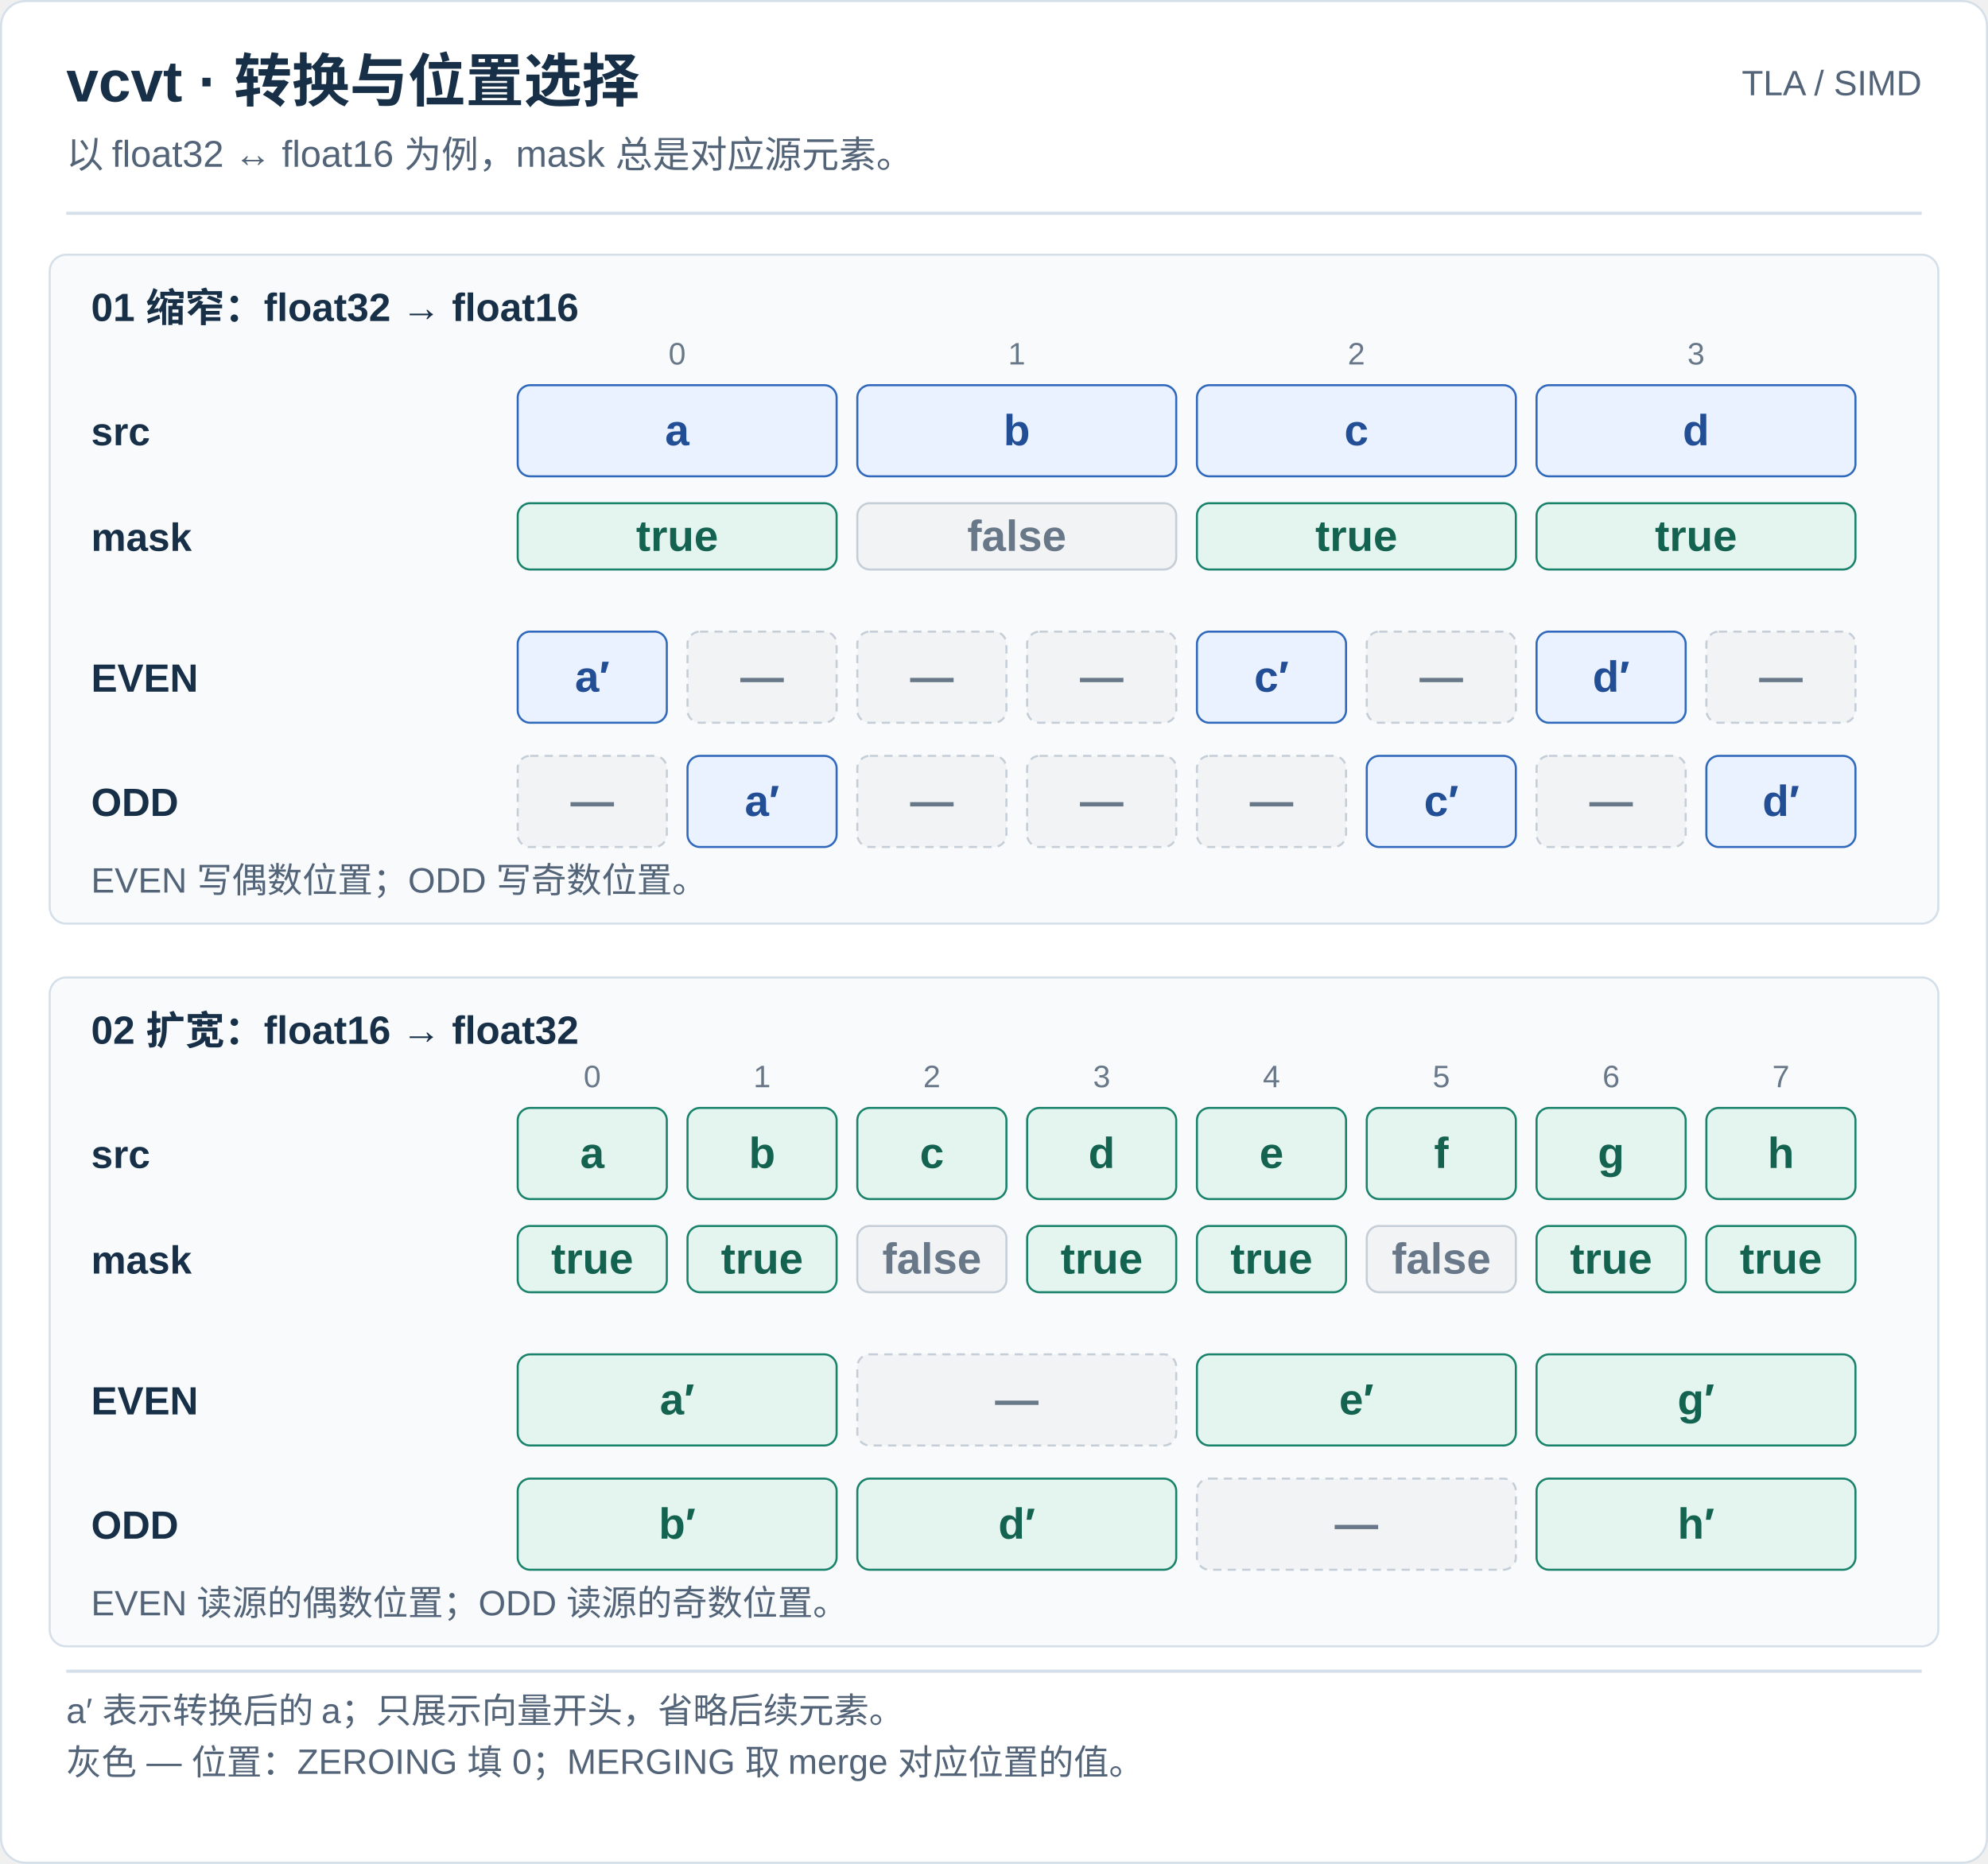
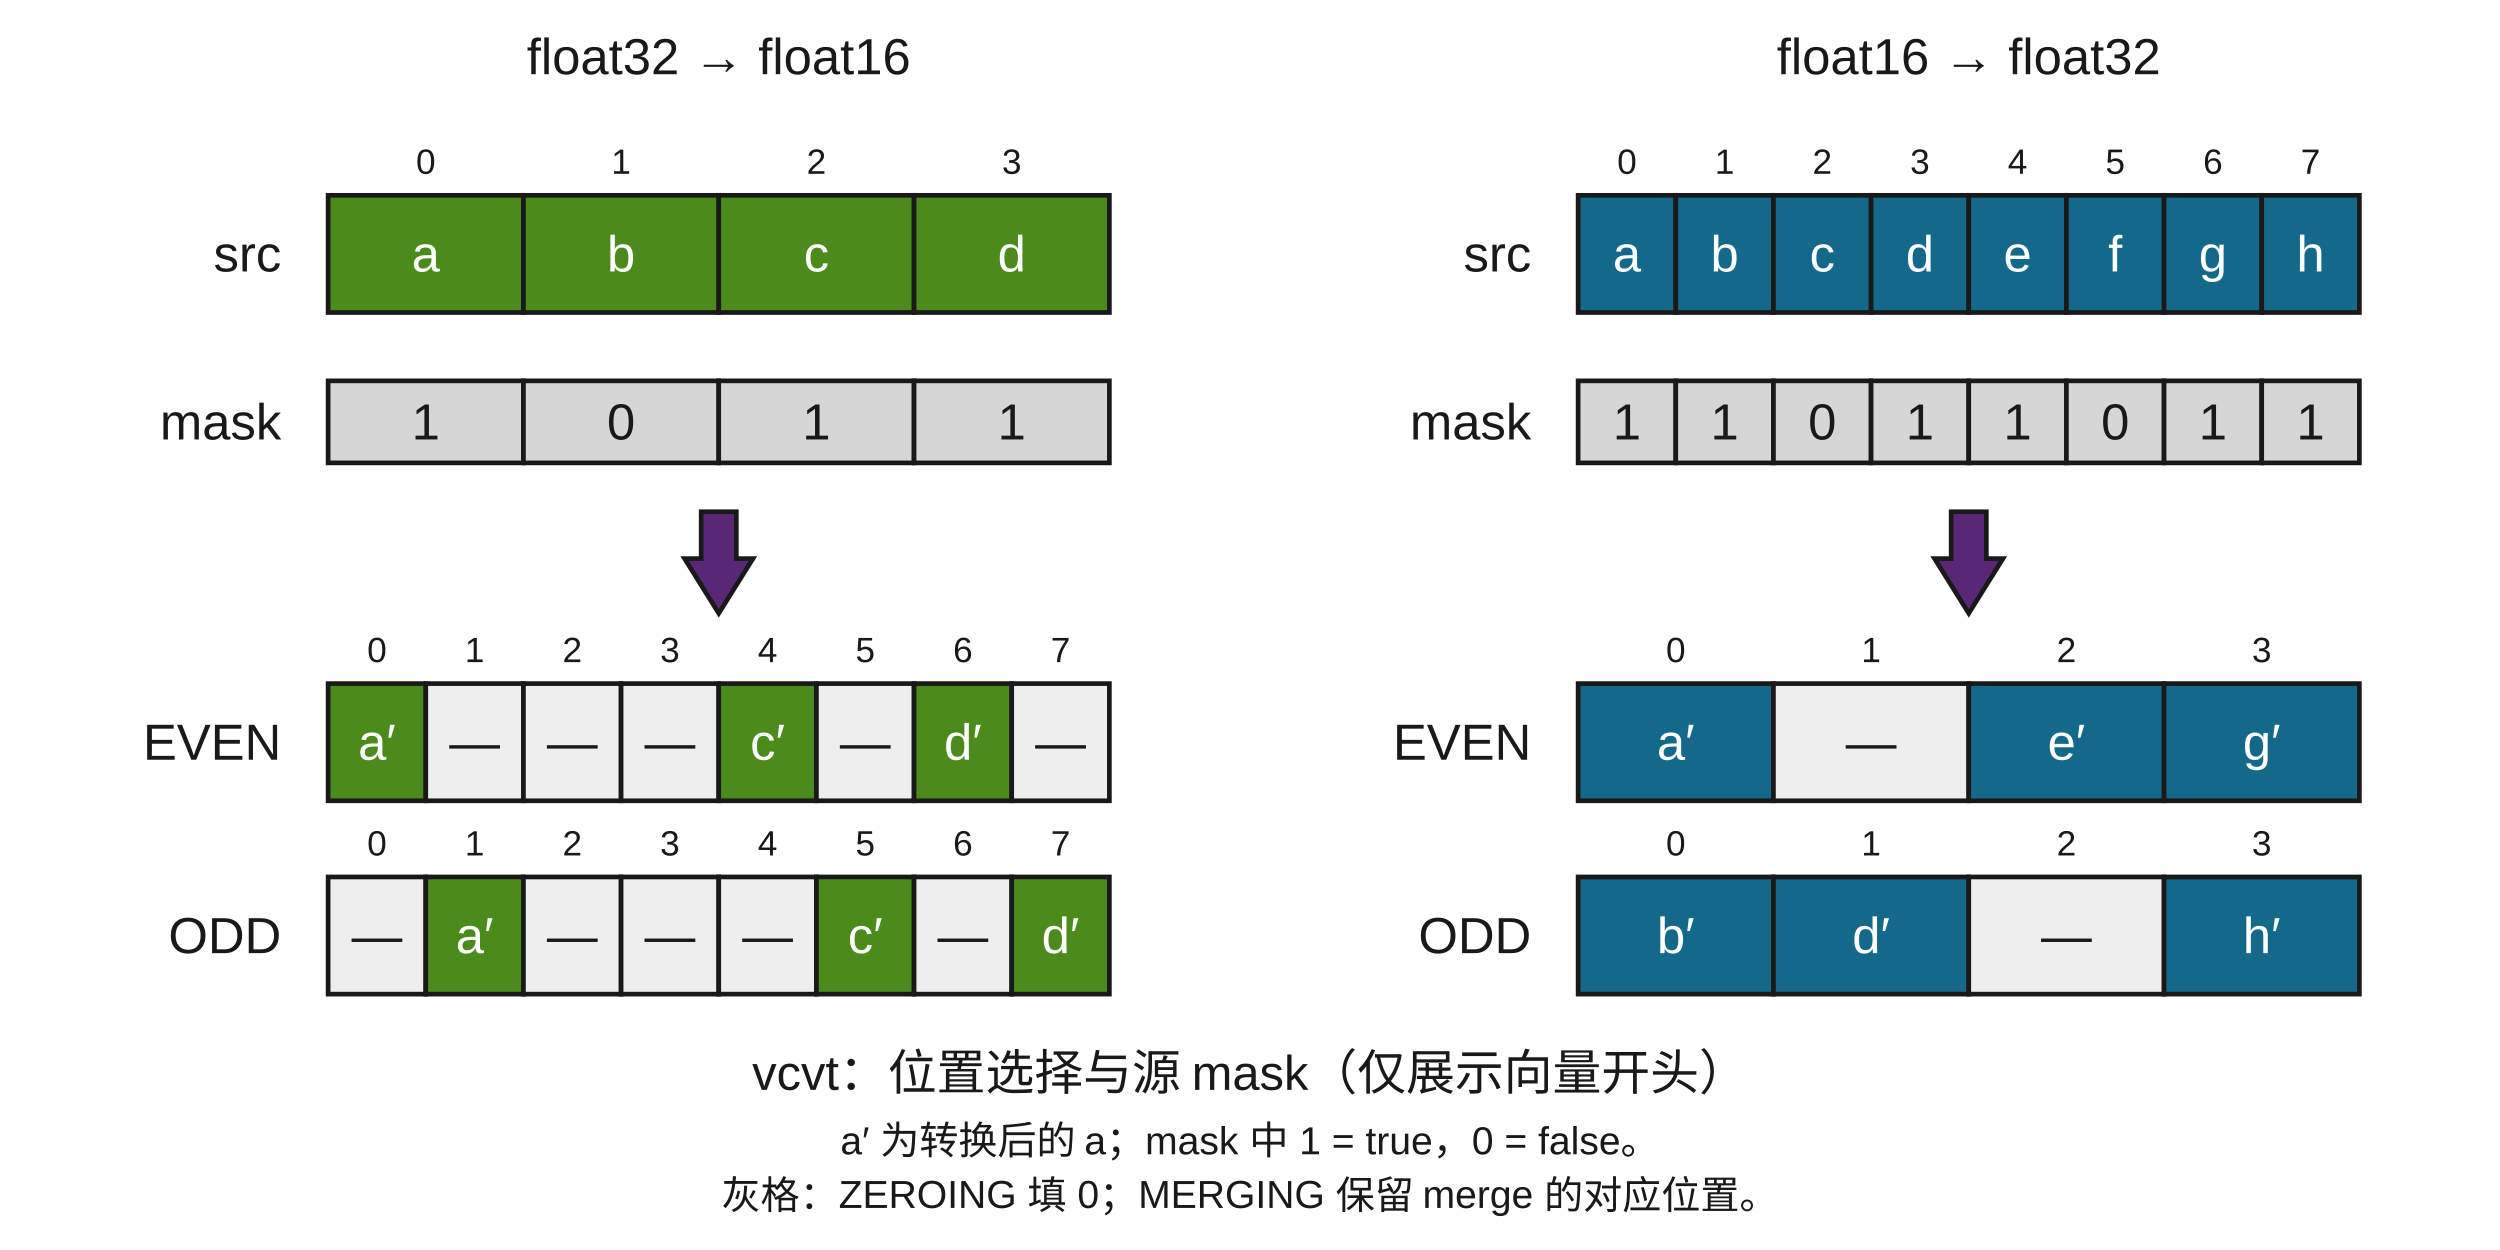
- <svg xmlns="http://www.w3.org/2000/svg" width="960" height="900" viewBox="0 0 960 900" role="img" aria-labelledby="title desc">
-   <defs>
-     <marker id="arrow" viewBox="0 0 10 10" refX="8.5" refY="5" markerWidth="6" markerHeight="6" orient="auto-start-reverse">
-       <path d="M 0 0 L 10 5 L 0 10 Z" fill="#8292A4" />
-     </marker>
-   </defs>
+ <svg xmlns="http://www.w3.org/2000/svg" width="1280" height="640" viewBox="0 0 1280 640" role="img" aria-labelledby="title desc">
  <style>
-     text { font-family: Arial, "Hiragino Sans GB", "Microsoft YaHei", "Noto Sans CJK SC", sans-serif; fill: #183047; }
-     .title { font-size: 28px; font-weight: 700; }
-     .subtitle { font-size: 18px; fill: #536478; }
-     .label { font-size: 19px; font-weight: 600; }
-     .small { font-size: 17px; fill: #536478; }
-     .index { font-size: 15px; fill: #697889; }
-     .cell { font-size: 21px; font-weight: 600; }
+     text { font-family: Arial, "Hiragino Sans GB", "Microsoft YaHei", "Noto Sans CJK SC", sans-serif; fill: #191919; font-size: 26px; }
+     .value { fill: #FFFFFF; }
+     .note { font-size: 20px; }
+     .index { font-size: 18px; }
+     .caption { font-size: 25px; }
  </style>
-   <rect x="0.5" y="0.5" width="959" height="899" rx="12" fill="#FFFFFF" stroke="#D5DFE9" />
-   <text x="32" y="49" class="title">vcvt · 转换与位置选择</text>
-   <text x="928" y="46" class="small" text-anchor="end">TLA / SIMD</text>
-   <text x="32" y="81" class="subtitle">以 float32 ↔ float16 为例，mask 总是对应源元素。</text>
-   <line x1="32" y1="103" x2="928" y2="103" stroke="#D5DFE9" stroke-width="1.5" />
-   <rect x="24" y="123" width="912" height="323" rx="8" fill="#F8FAFC" stroke="#D5DFE9" />
-   <text x="44" y="155" class="label">01  缩窄：float32 → float16</text>
-   <rect x="24" y="472" width="912" height="323" rx="8" fill="#F8FAFC" stroke="#D5DFE9" />
-   <text x="44" y="504" class="label">02  扩宽：float16 → float32</text>
-   <text x="44" y="215.0" class="label">src</text>
-   <rect x="250" y="186" width="154" height="44" rx="6" fill="#EAF1FF" stroke="#3068BC" />
-   <text x="327.0" y="215.0" class="cell" text-anchor="middle" style="fill:#214E94">a</text>
-   <text x="327.0" y="176" class="index" text-anchor="middle">0</text>
-   <rect x="414" y="186" width="154" height="44" rx="6" fill="#EAF1FF" stroke="#3068BC" />
-   <text x="491.0" y="215.0" class="cell" text-anchor="middle" style="fill:#214E94">b</text>
-   <text x="491.0" y="176" class="index" text-anchor="middle">1</text>
-   <rect x="578" y="186" width="154" height="44" rx="6" fill="#EAF1FF" stroke="#3068BC" />
-   <text x="655.0" y="215.0" class="cell" text-anchor="middle" style="fill:#214E94">c</text>
-   <text x="655.0" y="176" class="index" text-anchor="middle">2</text>
-   <rect x="742" y="186" width="154" height="44" rx="6" fill="#EAF1FF" stroke="#3068BC" />
-   <text x="819.0" y="215.0" class="cell" text-anchor="middle" style="fill:#214E94">d</text>
-   <text x="819.0" y="176" class="index" text-anchor="middle">3</text>
-   <text x="44" y="266.0" class="label">mask</text>
-   <rect x="250" y="243" width="154" height="32" rx="6" fill="#E4F4EE" stroke="#19826B" />
-   <text x="327.0" y="266.0" class="cell" text-anchor="middle" style="fill:#146350">true</text>
-   <rect x="414" y="243" width="154" height="32" rx="6" fill="#F1F3F5" stroke="#C5CED7" />
-   <text x="491.0" y="266.0" class="cell" text-anchor="middle" style="fill:#697889">false</text>
-   <rect x="578" y="243" width="154" height="32" rx="6" fill="#E4F4EE" stroke="#19826B" />
-   <text x="655.0" y="266.0" class="cell" text-anchor="middle" style="fill:#146350">true</text>
-   <rect x="742" y="243" width="154" height="32" rx="6" fill="#E4F4EE" stroke="#19826B" />
-   <text x="819.0" y="266.0" class="cell" text-anchor="middle" style="fill:#146350">true</text>
-   <text x="44" y="334.0" class="label">EVEN</text>
-   <rect x="250" y="305" width="72" height="44" rx="6" fill="#EAF1FF" stroke="#3068BC" />
-   <text x="286.0" y="334.0" class="cell" text-anchor="middle" style="fill:#214E94">a′</text>
-   <rect x="332" y="305" width="72" height="44" rx="6" fill="#F1F3F5" stroke="#C5CED7" stroke-dasharray="4 3" />
-   <text x="368.0" y="334.0" class="cell" text-anchor="middle" style="fill:#697889">—</text>
-   <rect x="414" y="305" width="72" height="44" rx="6" fill="#F1F3F5" stroke="#C5CED7" stroke-dasharray="4 3" />
-   <text x="450.0" y="334.0" class="cell" text-anchor="middle" style="fill:#697889">—</text>
-   <rect x="496" y="305" width="72" height="44" rx="6" fill="#F1F3F5" stroke="#C5CED7" stroke-dasharray="4 3" />
-   <text x="532.0" y="334.0" class="cell" text-anchor="middle" style="fill:#697889">—</text>
-   <rect x="578" y="305" width="72" height="44" rx="6" fill="#EAF1FF" stroke="#3068BC" />
-   <text x="614.0" y="334.0" class="cell" text-anchor="middle" style="fill:#214E94">c′</text>
-   <rect x="660" y="305" width="72" height="44" rx="6" fill="#F1F3F5" stroke="#C5CED7" stroke-dasharray="4 3" />
-   <text x="696.0" y="334.0" class="cell" text-anchor="middle" style="fill:#697889">—</text>
-   <rect x="742" y="305" width="72" height="44" rx="6" fill="#EAF1FF" stroke="#3068BC" />
-   <text x="778.0" y="334.0" class="cell" text-anchor="middle" style="fill:#214E94">d′</text>
-   <rect x="824" y="305" width="72" height="44" rx="6" fill="#F1F3F5" stroke="#C5CED7" stroke-dasharray="4 3" />
-   <text x="860.0" y="334.0" class="cell" text-anchor="middle" style="fill:#697889">—</text>
-   <text x="44" y="394.0" class="label">ODD</text>
-   <rect x="250" y="365" width="72" height="44" rx="6" fill="#F1F3F5" stroke="#C5CED7" stroke-dasharray="4 3" />
-   <text x="286.0" y="394.0" class="cell" text-anchor="middle" style="fill:#697889">—</text>
-   <rect x="332" y="365" width="72" height="44" rx="6" fill="#EAF1FF" stroke="#3068BC" />
-   <text x="368.0" y="394.0" class="cell" text-anchor="middle" style="fill:#214E94">a′</text>
-   <rect x="414" y="365" width="72" height="44" rx="6" fill="#F1F3F5" stroke="#C5CED7" stroke-dasharray="4 3" />
-   <text x="450.0" y="394.0" class="cell" text-anchor="middle" style="fill:#697889">—</text>
-   <rect x="496" y="365" width="72" height="44" rx="6" fill="#F1F3F5" stroke="#C5CED7" stroke-dasharray="4 3" />
-   <text x="532.0" y="394.0" class="cell" text-anchor="middle" style="fill:#697889">—</text>
-   <rect x="578" y="365" width="72" height="44" rx="6" fill="#F1F3F5" stroke="#C5CED7" stroke-dasharray="4 3" />
-   <text x="614.0" y="394.0" class="cell" text-anchor="middle" style="fill:#697889">—</text>
-   <rect x="660" y="365" width="72" height="44" rx="6" fill="#EAF1FF" stroke="#3068BC" />
-   <text x="696.0" y="394.0" class="cell" text-anchor="middle" style="fill:#214E94">c′</text>
-   <rect x="742" y="365" width="72" height="44" rx="6" fill="#F1F3F5" stroke="#C5CED7" stroke-dasharray="4 3" />
-   <text x="778.0" y="394.0" class="cell" text-anchor="middle" style="fill:#697889">—</text>
-   <rect x="824" y="365" width="72" height="44" rx="6" fill="#EAF1FF" stroke="#3068BC" />
-   <text x="860.0" y="394.0" class="cell" text-anchor="middle" style="fill:#214E94">d′</text>
-   <text x="44" y="564.0" class="label">src</text>
-   <rect x="250" y="535" width="72" height="44" rx="6" fill="#E4F4EE" stroke="#19826B" />
-   <text x="286.0" y="564.0" class="cell" text-anchor="middle" style="fill:#146350">a</text>
-   <text x="286.0" y="525" class="index" text-anchor="middle">0</text>
-   <rect x="332" y="535" width="72" height="44" rx="6" fill="#E4F4EE" stroke="#19826B" />
-   <text x="368.0" y="564.0" class="cell" text-anchor="middle" style="fill:#146350">b</text>
-   <text x="368.0" y="525" class="index" text-anchor="middle">1</text>
-   <rect x="414" y="535" width="72" height="44" rx="6" fill="#E4F4EE" stroke="#19826B" />
-   <text x="450.0" y="564.0" class="cell" text-anchor="middle" style="fill:#146350">c</text>
-   <text x="450.0" y="525" class="index" text-anchor="middle">2</text>
-   <rect x="496" y="535" width="72" height="44" rx="6" fill="#E4F4EE" stroke="#19826B" />
-   <text x="532.0" y="564.0" class="cell" text-anchor="middle" style="fill:#146350">d</text>
-   <text x="532.0" y="525" class="index" text-anchor="middle">3</text>
-   <rect x="578" y="535" width="72" height="44" rx="6" fill="#E4F4EE" stroke="#19826B" />
-   <text x="614.0" y="564.0" class="cell" text-anchor="middle" style="fill:#146350">e</text>
-   <text x="614.0" y="525" class="index" text-anchor="middle">4</text>
-   <rect x="660" y="535" width="72" height="44" rx="6" fill="#E4F4EE" stroke="#19826B" />
-   <text x="696.0" y="564.0" class="cell" text-anchor="middle" style="fill:#146350">f</text>
-   <text x="696.0" y="525" class="index" text-anchor="middle">5</text>
-   <rect x="742" y="535" width="72" height="44" rx="6" fill="#E4F4EE" stroke="#19826B" />
-   <text x="778.0" y="564.0" class="cell" text-anchor="middle" style="fill:#146350">g</text>
-   <text x="778.0" y="525" class="index" text-anchor="middle">6</text>
-   <rect x="824" y="535" width="72" height="44" rx="6" fill="#E4F4EE" stroke="#19826B" />
-   <text x="860.0" y="564.0" class="cell" text-anchor="middle" style="fill:#146350">h</text>
-   <text x="860.0" y="525" class="index" text-anchor="middle">7</text>
-   <text x="44" y="615.0" class="label">mask</text>
-   <rect x="250" y="592" width="72" height="32" rx="6" fill="#E4F4EE" stroke="#19826B" />
-   <text x="286.0" y="615.0" class="cell" text-anchor="middle" style="fill:#146350">true</text>
-   <rect x="332" y="592" width="72" height="32" rx="6" fill="#E4F4EE" stroke="#19826B" />
-   <text x="368.0" y="615.0" class="cell" text-anchor="middle" style="fill:#146350">true</text>
-   <rect x="414" y="592" width="72" height="32" rx="6" fill="#F1F3F5" stroke="#C5CED7" />
-   <text x="450.0" y="615.0" class="cell" text-anchor="middle" style="fill:#697889">false</text>
-   <rect x="496" y="592" width="72" height="32" rx="6" fill="#E4F4EE" stroke="#19826B" />
-   <text x="532.0" y="615.0" class="cell" text-anchor="middle" style="fill:#146350">true</text>
-   <rect x="578" y="592" width="72" height="32" rx="6" fill="#E4F4EE" stroke="#19826B" />
-   <text x="614.0" y="615.0" class="cell" text-anchor="middle" style="fill:#146350">true</text>
-   <rect x="660" y="592" width="72" height="32" rx="6" fill="#F1F3F5" stroke="#C5CED7" />
-   <text x="696.0" y="615.0" class="cell" text-anchor="middle" style="fill:#697889">false</text>
-   <rect x="742" y="592" width="72" height="32" rx="6" fill="#E4F4EE" stroke="#19826B" />
-   <text x="778.0" y="615.0" class="cell" text-anchor="middle" style="fill:#146350">true</text>
-   <rect x="824" y="592" width="72" height="32" rx="6" fill="#E4F4EE" stroke="#19826B" />
-   <text x="860.0" y="615.0" class="cell" text-anchor="middle" style="fill:#146350">true</text>
-   <text x="44" y="683.0" class="label">EVEN</text>
-   <rect x="250" y="654" width="154" height="44" rx="6" fill="#E4F4EE" stroke="#19826B" />
-   <text x="327.0" y="683.0" class="cell" text-anchor="middle" style="fill:#146350">a′</text>
-   <rect x="414" y="654" width="154" height="44" rx="6" fill="#F1F3F5" stroke="#C5CED7" stroke-dasharray="4 3" />
-   <text x="491.0" y="683.0" class="cell" text-anchor="middle" style="fill:#697889">—</text>
-   <rect x="578" y="654" width="154" height="44" rx="6" fill="#E4F4EE" stroke="#19826B" />
-   <text x="655.0" y="683.0" class="cell" text-anchor="middle" style="fill:#146350">e′</text>
-   <rect x="742" y="654" width="154" height="44" rx="6" fill="#E4F4EE" stroke="#19826B" />
-   <text x="819.0" y="683.0" class="cell" text-anchor="middle" style="fill:#146350">g′</text>
-   <text x="44" y="743.0" class="label">ODD</text>
-   <rect x="250" y="714" width="154" height="44" rx="6" fill="#E4F4EE" stroke="#19826B" />
-   <text x="327.0" y="743.0" class="cell" text-anchor="middle" style="fill:#146350">b′</text>
-   <rect x="414" y="714" width="154" height="44" rx="6" fill="#E4F4EE" stroke="#19826B" />
-   <text x="491.0" y="743.0" class="cell" text-anchor="middle" style="fill:#146350">d′</text>
-   <rect x="578" y="714" width="154" height="44" rx="6" fill="#F1F3F5" stroke="#C5CED7" stroke-dasharray="4 3" />
-   <text x="655.0" y="743.0" class="cell" text-anchor="middle" style="fill:#697889">—</text>
-   <rect x="742" y="714" width="154" height="44" rx="6" fill="#E4F4EE" stroke="#19826B" />
-   <text x="819.0" y="743.0" class="cell" text-anchor="middle" style="fill:#146350">h′</text>
-   <text x="44" y="431" class="small">EVEN 写偶数位置；ODD 写奇数位置。</text>
-   <text x="44" y="780" class="small">EVEN 读源的偶数位置；ODD 读源的奇数位置。</text>
-   <line x1="32" y1="807" x2="928" y2="807" stroke="#D5DFE9" stroke-width="1.5" />
-   <text x="32" y="832" class="small">a′ 表示转换后的 a；只展示向量开头，省略后续元素。</text>
-   <text x="32" y="857" class="small">灰色 — 位置：ZEROING 填 0；MERGING 取 merge 对应位置的值。</text>
+   <rect width="1280" height="640" fill="#FFFFFF" />
+   <text x="368" y="38" text-anchor="middle">float32 → float16</text>
+   <g id="narrow-src">
+     <rect x="168" y="100" width="100" height="60" fill="#4B8B1B" stroke="#191919" stroke-width="2.4" />
+     <text x="218" y="139" text-anchor="middle" class="value">a</text>
+     <text x="218" y="89" text-anchor="middle" class="index">0</text>
+     <rect x="268" y="100" width="100" height="60" fill="#4B8B1B" stroke="#191919" stroke-width="2.4" />
+     <text x="318" y="139" text-anchor="middle" class="value">b</text>
+     <text x="318" y="89" text-anchor="middle" class="index">1</text>
+     <rect x="368" y="100" width="100" height="60" fill="#4B8B1B" stroke="#191919" stroke-width="2.4" />
+     <text x="418" y="139" text-anchor="middle" class="value">c</text>
+     <text x="418" y="89" text-anchor="middle" class="index">2</text>
+     <rect x="468" y="100" width="100" height="60" fill="#4B8B1B" stroke="#191919" stroke-width="2.4" />
+     <text x="518" y="139" text-anchor="middle" class="value">d</text>
+     <text x="518" y="89" text-anchor="middle" class="index">3</text>
+   </g>
+   <text x="144" y="139" text-anchor="end">src</text>
+   <g id="narrow-mask">
+     <rect x="168" y="195" width="100" height="42" fill="#D6D6D6" stroke="#191919" stroke-width="2.4" />
+     <text x="218" y="225" text-anchor="middle" class="value" style="fill:#191919">1</text>
+     <rect x="268" y="195" width="100" height="42" fill="#D6D6D6" stroke="#191919" stroke-width="2.4" />
+     <text x="318" y="225" text-anchor="middle" class="value" style="fill:#191919">0</text>
+     <rect x="368" y="195" width="100" height="42" fill="#D6D6D6" stroke="#191919" stroke-width="2.4" />
+     <text x="418" y="225" text-anchor="middle" class="value" style="fill:#191919">1</text>
+     <rect x="468" y="195" width="100" height="42" fill="#D6D6D6" stroke="#191919" stroke-width="2.4" />
+     <text x="518" y="225" text-anchor="middle" class="value" style="fill:#191919">1</text>
+   </g>
+   <text x="144" y="225" text-anchor="end">mask</text>
+   <polygon points="359,262 377,262 377,286 385.5,286 368,314 350.5,286 359,286" fill="#582877" stroke="#191919" stroke-width="2.4" />
+   <g id="narrow-even">
+     <rect x="168" y="350" width="50" height="60" fill="#4B8B1B" stroke="#191919" stroke-width="2.4" />
+     <text x="193" y="389" text-anchor="middle" class="value">a′</text>
+     <text x="193" y="339" text-anchor="middle" class="index">0</text>
+     <rect x="218" y="350" width="50" height="60" fill="#EEEEEE" stroke="#191919" stroke-width="2.4" />
+     <text x="243" y="389" text-anchor="middle" class="value" style="fill:#191919">—</text>
+     <text x="243" y="339" text-anchor="middle" class="index">1</text>
+     <rect x="268" y="350" width="50" height="60" fill="#EEEEEE" stroke="#191919" stroke-width="2.4" />
+     <text x="293" y="389" text-anchor="middle" class="value" style="fill:#191919">—</text>
+     <text x="293" y="339" text-anchor="middle" class="index">2</text>
+     <rect x="318" y="350" width="50" height="60" fill="#EEEEEE" stroke="#191919" stroke-width="2.4" />
+     <text x="343" y="389" text-anchor="middle" class="value" style="fill:#191919">—</text>
+     <text x="343" y="339" text-anchor="middle" class="index">3</text>
+     <rect x="368" y="350" width="50" height="60" fill="#4B8B1B" stroke="#191919" stroke-width="2.4" />
+     <text x="393" y="389" text-anchor="middle" class="value">c′</text>
+     <text x="393" y="339" text-anchor="middle" class="index">4</text>
+     <rect x="418" y="350" width="50" height="60" fill="#EEEEEE" stroke="#191919" stroke-width="2.4" />
+     <text x="443" y="389" text-anchor="middle" class="value" style="fill:#191919">—</text>
+     <text x="443" y="339" text-anchor="middle" class="index">5</text>
+     <rect x="468" y="350" width="50" height="60" fill="#4B8B1B" stroke="#191919" stroke-width="2.4" />
+     <text x="493" y="389" text-anchor="middle" class="value">d′</text>
+     <text x="493" y="339" text-anchor="middle" class="index">6</text>
+     <rect x="518" y="350" width="50" height="60" fill="#EEEEEE" stroke="#191919" stroke-width="2.4" />
+     <text x="543" y="389" text-anchor="middle" class="value" style="fill:#191919">—</text>
+     <text x="543" y="339" text-anchor="middle" class="index">7</text>
+   </g>
+   <text x="144" y="389" text-anchor="end">EVEN</text>
+   <g id="narrow-odd">
+     <rect x="168" y="449" width="50" height="60" fill="#EEEEEE" stroke="#191919" stroke-width="2.4" />
+     <text x="193" y="488" text-anchor="middle" class="value" style="fill:#191919">—</text>
+     <text x="193" y="438" text-anchor="middle" class="index">0</text>
+     <rect x="218" y="449" width="50" height="60" fill="#4B8B1B" stroke="#191919" stroke-width="2.4" />
+     <text x="243" y="488" text-anchor="middle" class="value">a′</text>
+     <text x="243" y="438" text-anchor="middle" class="index">1</text>
+     <rect x="268" y="449" width="50" height="60" fill="#EEEEEE" stroke="#191919" stroke-width="2.4" />
+     <text x="293" y="488" text-anchor="middle" class="value" style="fill:#191919">—</text>
+     <text x="293" y="438" text-anchor="middle" class="index">2</text>
+     <rect x="318" y="449" width="50" height="60" fill="#EEEEEE" stroke="#191919" stroke-width="2.4" />
+     <text x="343" y="488" text-anchor="middle" class="value" style="fill:#191919">—</text>
+     <text x="343" y="438" text-anchor="middle" class="index">3</text>
+     <rect x="368" y="449" width="50" height="60" fill="#EEEEEE" stroke="#191919" stroke-width="2.4" />
+     <text x="393" y="488" text-anchor="middle" class="value" style="fill:#191919">—</text>
+     <text x="393" y="438" text-anchor="middle" class="index">4</text>
+     <rect x="418" y="449" width="50" height="60" fill="#4B8B1B" stroke="#191919" stroke-width="2.4" />
+     <text x="443" y="488" text-anchor="middle" class="value">c′</text>
+     <text x="443" y="438" text-anchor="middle" class="index">5</text>
+     <rect x="468" y="449" width="50" height="60" fill="#EEEEEE" stroke="#191919" stroke-width="2.4" />
+     <text x="493" y="488" text-anchor="middle" class="value" style="fill:#191919">—</text>
+     <text x="493" y="438" text-anchor="middle" class="index">6</text>
+     <rect x="518" y="449" width="50" height="60" fill="#4B8B1B" stroke="#191919" stroke-width="2.4" />
+     <text x="543" y="488" text-anchor="middle" class="value">d′</text>
+     <text x="543" y="438" text-anchor="middle" class="index">7</text>
+   </g>
+   <text x="144" y="488" text-anchor="end">ODD</text>
+   <text x="1008" y="38" text-anchor="middle">float16 → float32</text>
+   <g id="widen-src">
+     <rect x="808" y="100" width="50" height="60" fill="#146889" stroke="#191919" stroke-width="2.4" />
+     <text x="833" y="139" text-anchor="middle" class="value">a</text>
+     <text x="833" y="89" text-anchor="middle" class="index">0</text>
+     <rect x="858" y="100" width="50" height="60" fill="#146889" stroke="#191919" stroke-width="2.4" />
+     <text x="883" y="139" text-anchor="middle" class="value">b</text>
+     <text x="883" y="89" text-anchor="middle" class="index">1</text>
+     <rect x="908" y="100" width="50" height="60" fill="#146889" stroke="#191919" stroke-width="2.4" />
+     <text x="933" y="139" text-anchor="middle" class="value">c</text>
+     <text x="933" y="89" text-anchor="middle" class="index">2</text>
+     <rect x="958" y="100" width="50" height="60" fill="#146889" stroke="#191919" stroke-width="2.4" />
+     <text x="983" y="139" text-anchor="middle" class="value">d</text>
+     <text x="983" y="89" text-anchor="middle" class="index">3</text>
+     <rect x="1008" y="100" width="50" height="60" fill="#146889" stroke="#191919" stroke-width="2.4" />
+     <text x="1033" y="139" text-anchor="middle" class="value">e</text>
+     <text x="1033" y="89" text-anchor="middle" class="index">4</text>
+     <rect x="1058" y="100" width="50" height="60" fill="#146889" stroke="#191919" stroke-width="2.4" />
+     <text x="1083" y="139" text-anchor="middle" class="value">f</text>
+     <text x="1083" y="89" text-anchor="middle" class="index">5</text>
+     <rect x="1108" y="100" width="50" height="60" fill="#146889" stroke="#191919" stroke-width="2.4" />
+     <text x="1133" y="139" text-anchor="middle" class="value">g</text>
+     <text x="1133" y="89" text-anchor="middle" class="index">6</text>
+     <rect x="1158" y="100" width="50" height="60" fill="#146889" stroke="#191919" stroke-width="2.4" />
+     <text x="1183" y="139" text-anchor="middle" class="value">h</text>
+     <text x="1183" y="89" text-anchor="middle" class="index">7</text>
+   </g>
+   <text x="784" y="139" text-anchor="end">src</text>
+   <g id="widen-mask">
+     <rect x="808" y="195" width="50" height="42" fill="#D6D6D6" stroke="#191919" stroke-width="2.4" />
+     <text x="833" y="225" text-anchor="middle" class="value" style="fill:#191919">1</text>
+     <rect x="858" y="195" width="50" height="42" fill="#D6D6D6" stroke="#191919" stroke-width="2.4" />
+     <text x="883" y="225" text-anchor="middle" class="value" style="fill:#191919">1</text>
+     <rect x="908" y="195" width="50" height="42" fill="#D6D6D6" stroke="#191919" stroke-width="2.4" />
+     <text x="933" y="225" text-anchor="middle" class="value" style="fill:#191919">0</text>
+     <rect x="958" y="195" width="50" height="42" fill="#D6D6D6" stroke="#191919" stroke-width="2.4" />
+     <text x="983" y="225" text-anchor="middle" class="value" style="fill:#191919">1</text>
+     <rect x="1008" y="195" width="50" height="42" fill="#D6D6D6" stroke="#191919" stroke-width="2.4" />
+     <text x="1033" y="225" text-anchor="middle" class="value" style="fill:#191919">1</text>
+     <rect x="1058" y="195" width="50" height="42" fill="#D6D6D6" stroke="#191919" stroke-width="2.4" />
+     <text x="1083" y="225" text-anchor="middle" class="value" style="fill:#191919">0</text>
+     <rect x="1108" y="195" width="50" height="42" fill="#D6D6D6" stroke="#191919" stroke-width="2.4" />
+     <text x="1133" y="225" text-anchor="middle" class="value" style="fill:#191919">1</text>
+     <rect x="1158" y="195" width="50" height="42" fill="#D6D6D6" stroke="#191919" stroke-width="2.4" />
+     <text x="1183" y="225" text-anchor="middle" class="value" style="fill:#191919">1</text>
+   </g>
+   <text x="784" y="225" text-anchor="end">mask</text>
+   <polygon points="999,262 1017,262 1017,286 1025.5,286 1008,314 990.5,286 999,286" fill="#582877" stroke="#191919" stroke-width="2.4" />
+   <g id="widen-even">
+     <rect x="808" y="350" width="100" height="60" fill="#146889" stroke="#191919" stroke-width="2.4" />
+     <text x="858" y="389" text-anchor="middle" class="value">a′</text>
+     <text x="858" y="339" text-anchor="middle" class="index">0</text>
+     <rect x="908" y="350" width="100" height="60" fill="#EEEEEE" stroke="#191919" stroke-width="2.4" />
+     <text x="958" y="389" text-anchor="middle" class="value" style="fill:#191919">—</text>
+     <text x="958" y="339" text-anchor="middle" class="index">1</text>
+     <rect x="1008" y="350" width="100" height="60" fill="#146889" stroke="#191919" stroke-width="2.4" />
+     <text x="1058" y="389" text-anchor="middle" class="value">e′</text>
+     <text x="1058" y="339" text-anchor="middle" class="index">2</text>
+     <rect x="1108" y="350" width="100" height="60" fill="#146889" stroke="#191919" stroke-width="2.4" />
+     <text x="1158" y="389" text-anchor="middle" class="value">g′</text>
+     <text x="1158" y="339" text-anchor="middle" class="index">3</text>
+   </g>
+   <text x="784" y="389" text-anchor="end">EVEN</text>
+   <g id="widen-odd">
+     <rect x="808" y="449" width="100" height="60" fill="#146889" stroke="#191919" stroke-width="2.4" />
+     <text x="858" y="488" text-anchor="middle" class="value">b′</text>
+     <text x="858" y="438" text-anchor="middle" class="index">0</text>
+     <rect x="908" y="449" width="100" height="60" fill="#146889" stroke="#191919" stroke-width="2.4" />
+     <text x="958" y="488" text-anchor="middle" class="value">d′</text>
+     <text x="958" y="438" text-anchor="middle" class="index">1</text>
+     <rect x="1008" y="449" width="100" height="60" fill="#EEEEEE" stroke="#191919" stroke-width="2.4" />
+     <text x="1058" y="488" text-anchor="middle" class="value" style="fill:#191919">—</text>
+     <text x="1058" y="438" text-anchor="middle" class="index">2</text>
+     <rect x="1108" y="449" width="100" height="60" fill="#146889" stroke="#191919" stroke-width="2.4" />
+     <text x="1158" y="488" text-anchor="middle" class="value">h′</text>
+     <text x="1158" y="438" text-anchor="middle" class="index">3</text>
+   </g>
+   <text x="784" y="488" text-anchor="end">ODD</text>
+   <text x="640" y="558" text-anchor="middle" class="caption">vcvt：位置选择与源 mask（仅展示向量开头）</text>
+   <text x="640" y="591" text-anchor="middle" class="note">a′ 为转换后的 a；mask 中 1 = true，0 = false。</text>
+   <text x="640" y="619" text-anchor="middle" class="note">灰格：ZEROING 填 0；MERGING 保留 merge 的对应位置。</text>
</svg>
